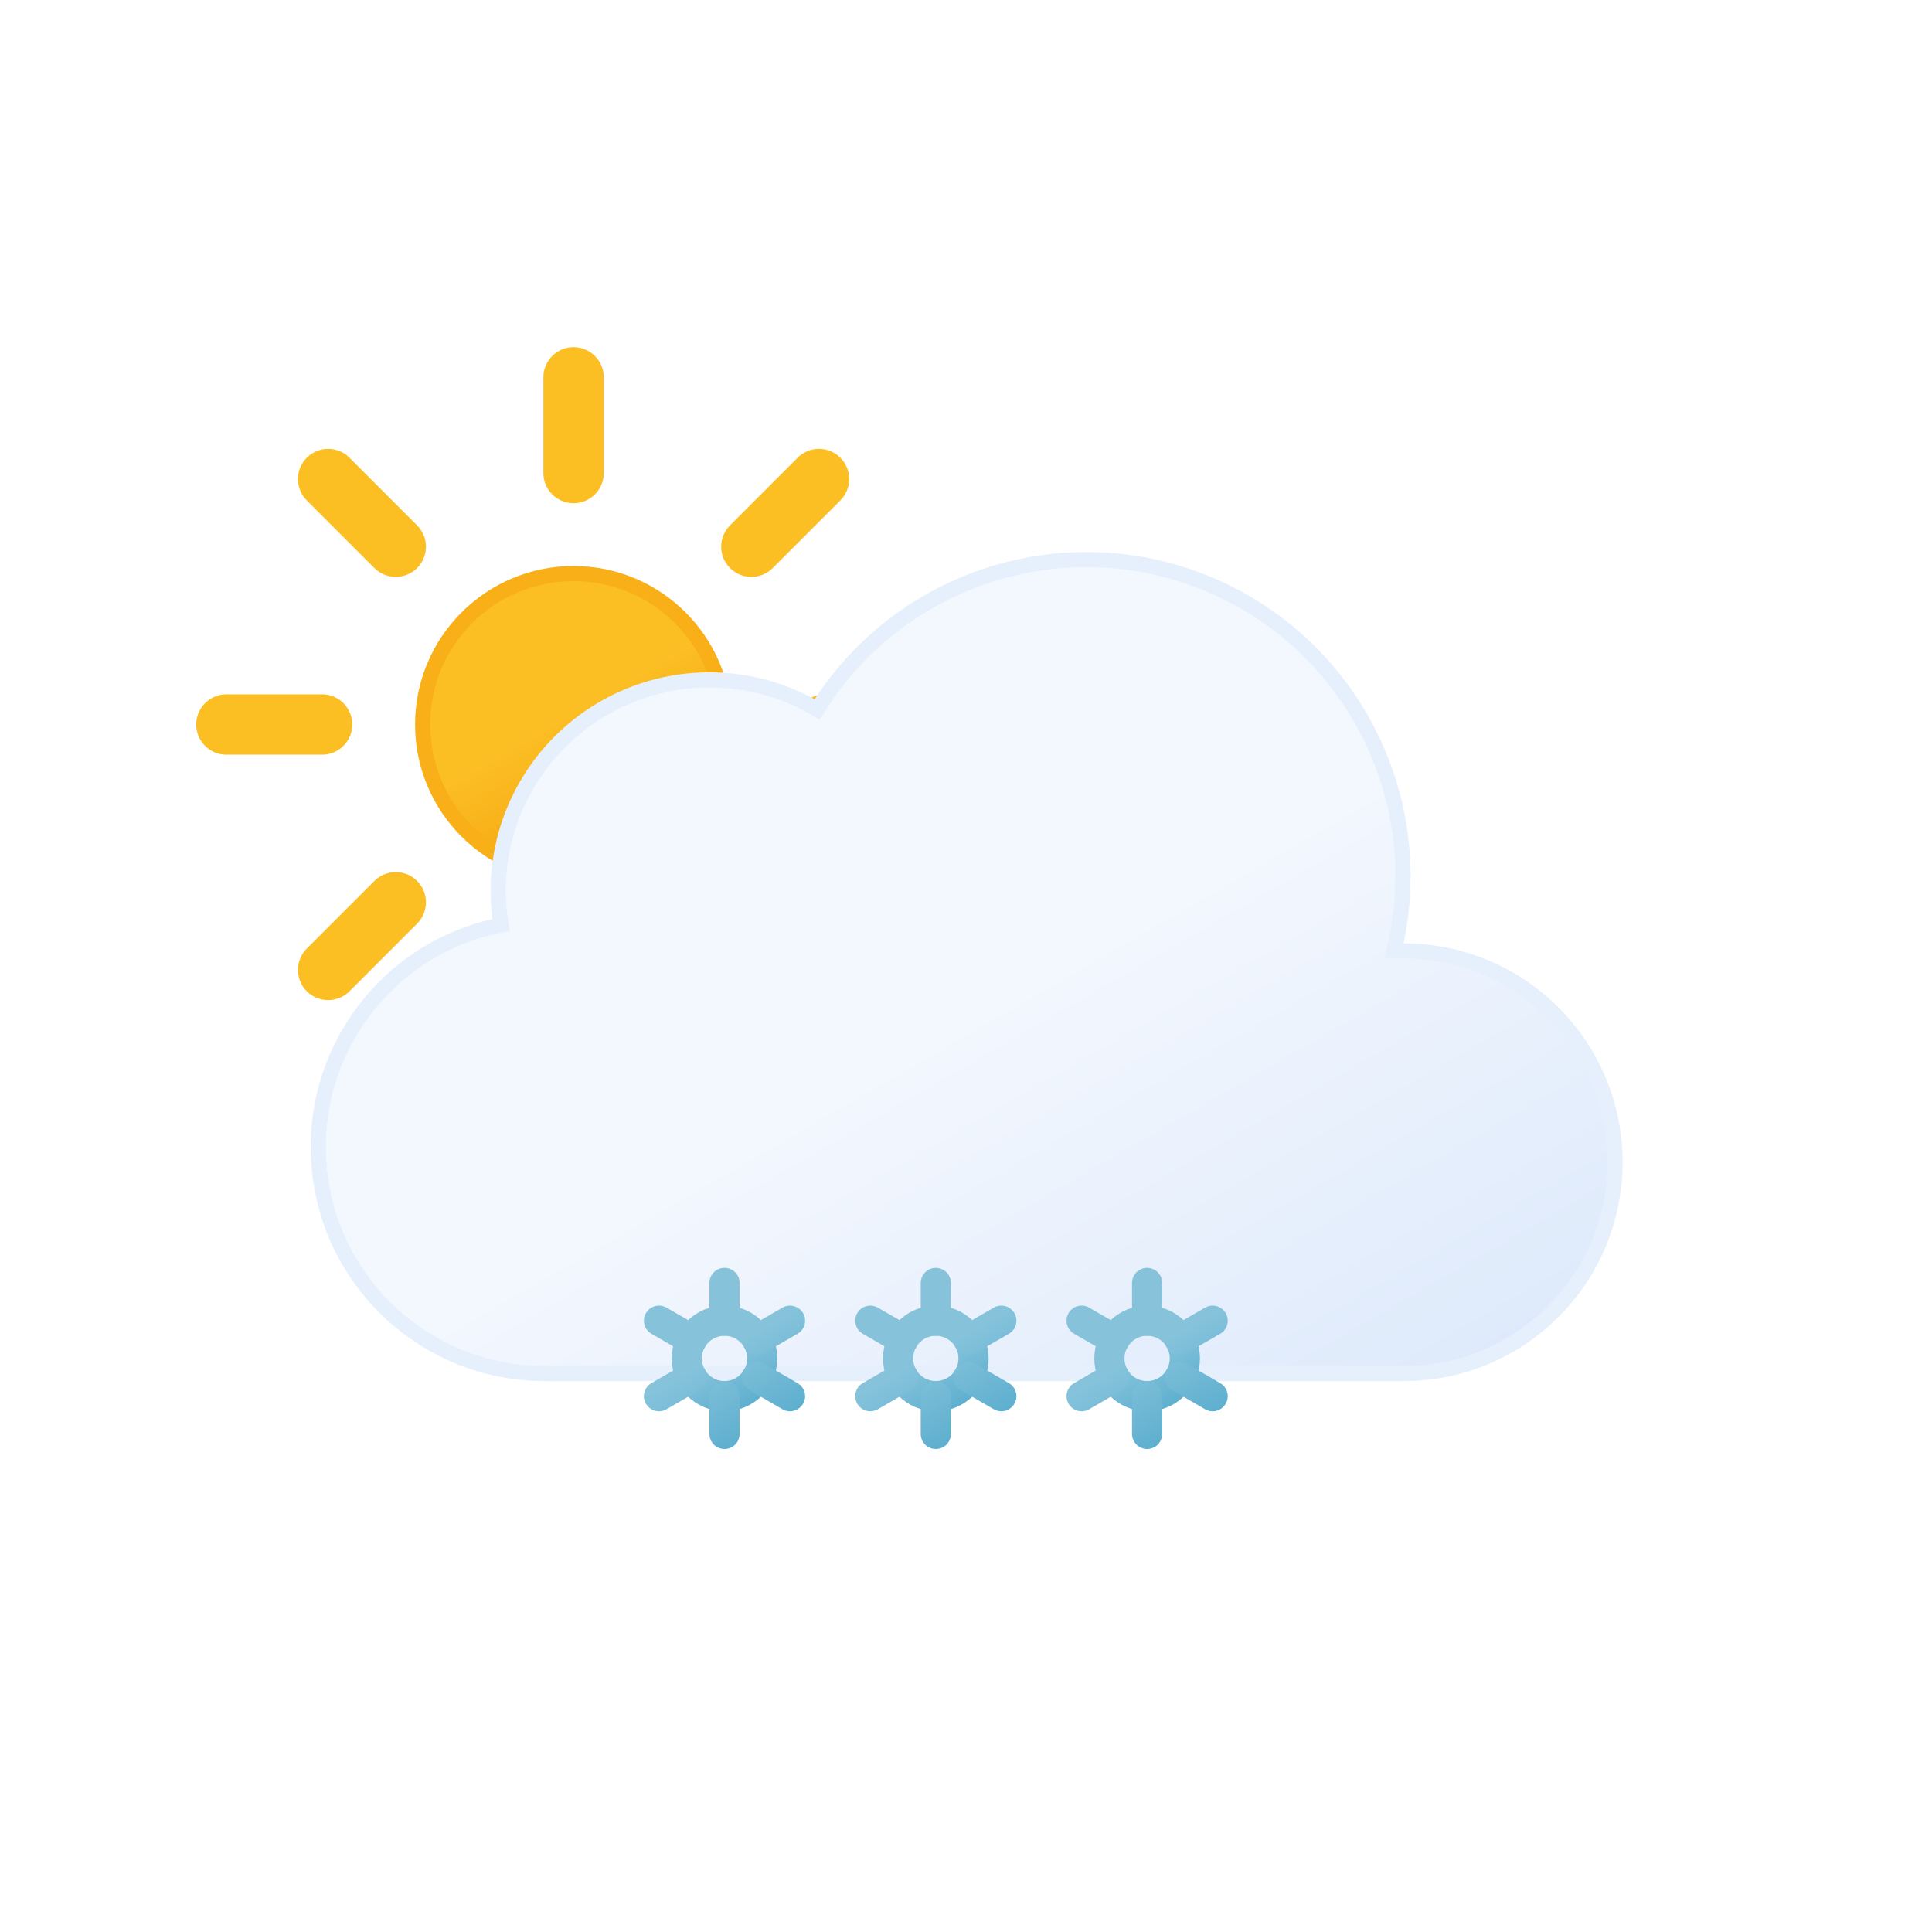
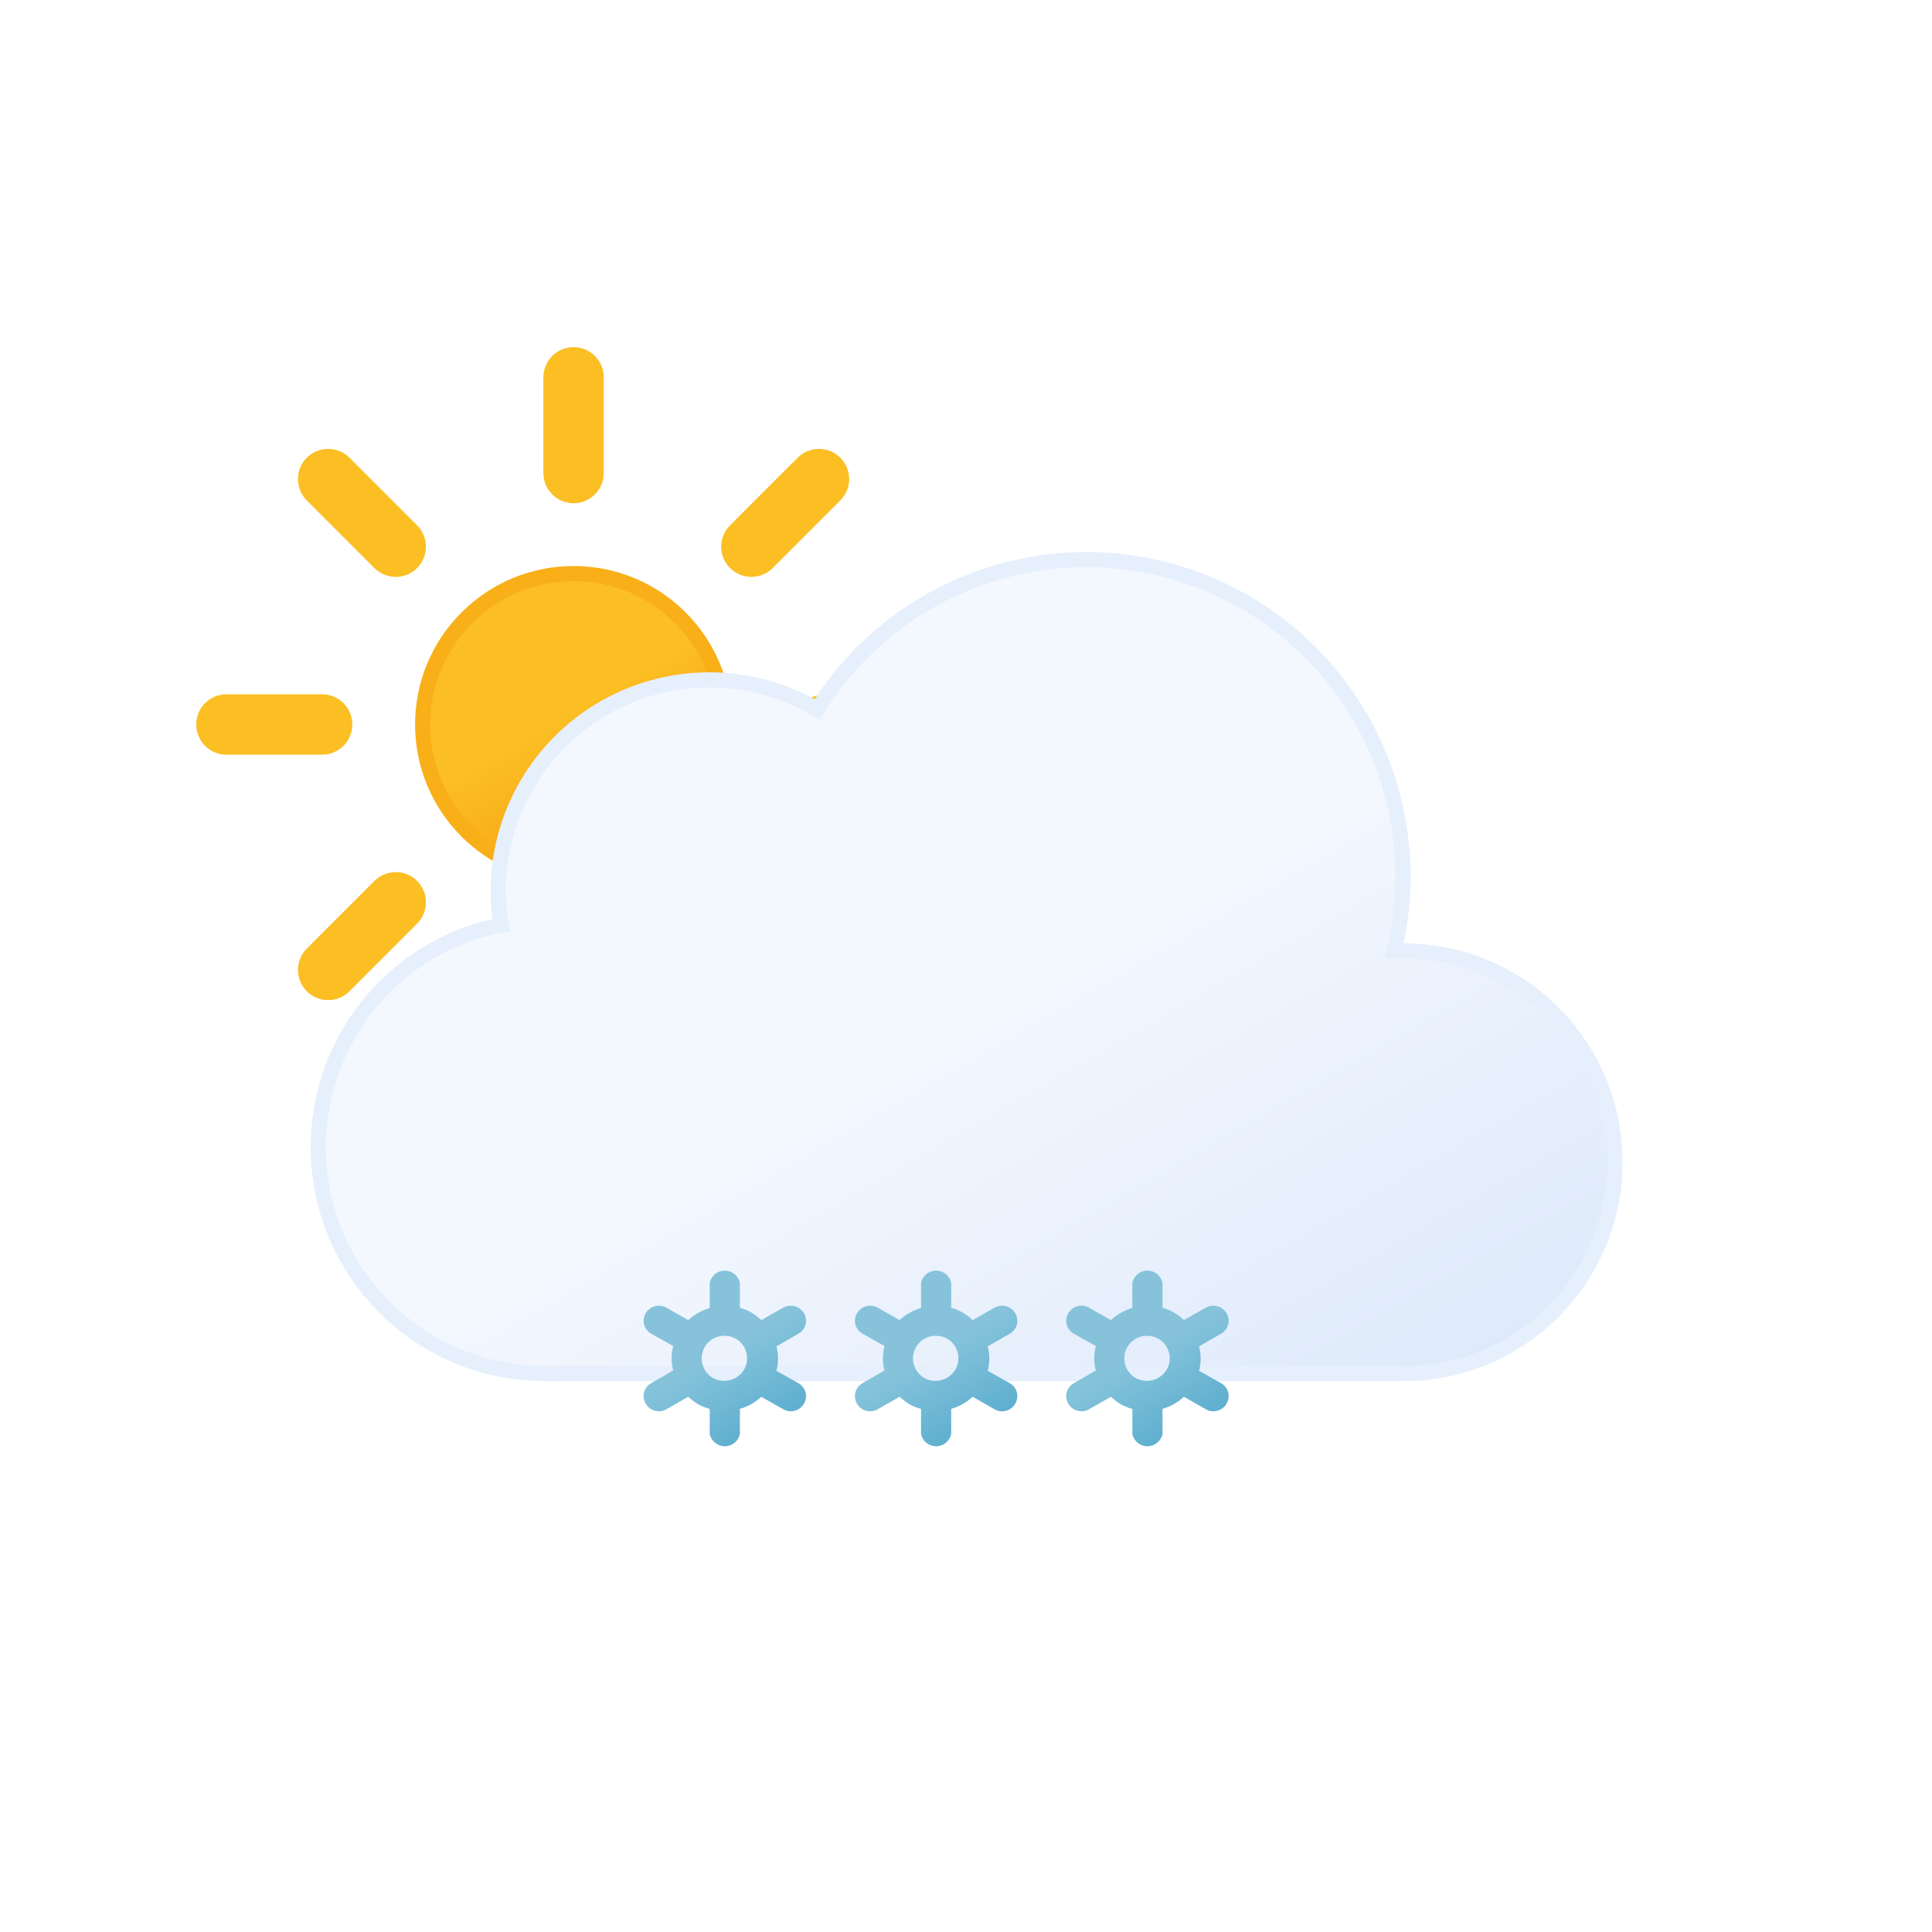
<svg xmlns="http://www.w3.org/2000/svg" xmlns:xlink="http://www.w3.org/1999/xlink" viewBox="0 0 64 64">
  <defs>
    <linearGradient id="a" x1="16.5" y1="19.67" x2="21.5" y2="28.33" gradientUnits="userSpaceOnUse">
      <stop offset="0" stop-color="#fbbf24" />
      <stop offset="0.45" stop-color="#fbbf24" />
      <stop offset="1" stop-color="#f59e0b" />
    </linearGradient>
    <linearGradient id="b" x1="22.56" y1="21.96" x2="39.2" y2="50.8" gradientUnits="userSpaceOnUse">
      <stop offset="0" stop-color="#f3f7fe" />
      <stop offset="0.45" stop-color="#f3f7fe" />
      <stop offset="1" stop-color="#deeafb" />
    </linearGradient>
-     <linearGradient id="c" x1="30.12" y1="43.48" x2="31.88" y2="46.52" gradientUnits="userSpaceOnUse">
+     <linearGradient id="c" x1="22.66" y1="42.68" x2="25.34" y2="47.32" gradientUnits="userSpaceOnUse">
      <stop offset="0" stop-color="#86c3db" />
      <stop offset="0.45" stop-color="#86c3db" />
      <stop offset="1" stop-color="#5eafcf" />
    </linearGradient>
-     <linearGradient id="d" x1="29.67" y1="42.69" x2="32.33" y2="47.31" xlink:href="#c" />
-     <linearGradient id="e" x1="23.12" y1="43.48" x2="24.88" y2="46.52" xlink:href="#c" />
-     <linearGradient id="f" x1="22.67" y1="42.69" x2="25.33" y2="47.31" xlink:href="#c" />
-     <linearGradient id="g" x1="37.12" y1="43.48" x2="38.88" y2="46.52" xlink:href="#c" />
-     <linearGradient id="h" x1="36.67" y1="42.69" x2="39.33" y2="47.31" xlink:href="#c" />
+     <linearGradient id="d" x1="29.66" y1="42.68" x2="32.34" y2="47.32" xlink:href="#c" />
+     <linearGradient id="e" x1="36.66" y1="42.68" x2="39.34" y2="47.32" xlink:href="#c" />
  </defs>
  <circle cx="19" cy="24" r="5" stroke="#f8af18" stroke-miterlimit="10" stroke-width="0.5" fill="url(#a)" />
  <path d="M19,15.67V12.5m0,23V32.33m5.89-14.22,2.24-2.24M10.87,32.13l2.24-2.24m0-11.78-2.24-2.24M27.13,32.13l-2.24-2.24M7.5,24h3.17M30.5,24H27.33" fill="none" stroke="#fbbf24" stroke-linecap="round" stroke-miterlimit="10" stroke-width="2" />
  <path d="M46.5,31.5l-.32,0a10.49,10.49,0,0,0-19.11-8,7,7,0,0,0-10.57,6,7.21,7.21,0,0,0,.1,1.14A7.5,7.5,0,0,0,18,45.5a4.19,4.19,0,0,0,.5,0v0h28a7,7,0,0,0,0-14Z" stroke="#e6effc" stroke-miterlimit="10" stroke-width="0.5" fill="url(#b)" />
-   <circle cx="31" cy="45" r="1.25" fill="none" stroke-miterlimit="10" stroke="url(#c)" />
-   <path d="M33.17,46.25l-1.09-.63m-2.16-1.24-1.09-.63M31,42.5v1.25m0,3.75V46.25m-1.08-.63-1.09.63m4.34-2.5-1.09.63" fill="none" stroke-linecap="round" stroke-miterlimit="10" stroke="url(#d)" />
-   <circle cx="24" cy="45" r="1.25" fill="none" stroke-miterlimit="10" stroke="url(#e)" />
-   <path d="M26.17,46.25l-1.09-.63m-2.16-1.24-1.09-.63M24,42.5v1.25m0,3.75V46.25m-1.08-.63-1.09.63m4.34-2.5-1.09.63" fill="none" stroke-linecap="round" stroke-miterlimit="10" stroke="url(#f)" />
-   <circle cx="38" cy="45" r="1.25" fill="none" stroke-miterlimit="10" stroke="url(#g)" />
-   <path d="M40.17,46.25l-1.09-.63m-2.16-1.24-1.09-.63M38,42.5v1.25m0,3.75V46.25m-1.08-.63-1.09.63m4.34-2.5-1.09.63" fill="none" stroke-linecap="round" stroke-miterlimit="10" stroke="url(#h)" />
+   <path d="M26.45,45.82l-.73-.41a1.59,1.59,0,0,0,0-.81l.73-.42a.49.49,0,0,0,.18-.68.51.51,0,0,0-.69-.18l-.72.41a1.66,1.66,0,0,0-.71-.41V42.5a.51.51,0,0,0-1,0v.83a1.74,1.74,0,0,0-.71.4l-.72-.41a.51.51,0,0,0-.69.18.49.49,0,0,0,.18.68l.73.41a1.59,1.59,0,0,0,0,.81l-.73.42a.49.49,0,0,0-.18.68.5.5,0,0,0,.44.25.47.47,0,0,0,.25-.07l.72-.41a2,2,0,0,0,.33.25,1.5,1.5,0,0,0,.38.15v.83a.51.51,0,0,0,1,0v-.83a1.74,1.74,0,0,0,.71-.4l.72.41a.47.47,0,0,0,.25.07.5.5,0,0,0,.44-.25A.49.49,0,0,0,26.45,45.82Zm-2.83-.17a.75.75,0,0,1,.38-1.4.75.75,0,0,1,.38.1.75.75,0,0,1,.28,1A.77.77,0,0,1,23.62,45.65Z" fill="url(#c)" />
+   <path d="M33.45,45.82l-.73-.41a1.59,1.59,0,0,0,0-.81l.73-.42a.49.49,0,0,0,.18-.68.51.51,0,0,0-.69-.18l-.72.41a1.66,1.66,0,0,0-.71-.41V42.5a.51.51,0,0,0-1,0v.83a1.74,1.74,0,0,0-.71.4l-.72-.41a.51.51,0,0,0-.69.18.49.49,0,0,0,.18.68l.73.41a1.59,1.59,0,0,0,0,.81l-.73.42a.49.49,0,0,0-.18.68.5.5,0,0,0,.44.25.47.47,0,0,0,.25-.07l.72-.41a2,2,0,0,0,.33.25,1.5,1.5,0,0,0,.38.15v.83a.51.51,0,0,0,1,0v-.83a1.74,1.74,0,0,0,.71-.4l.72.41a.47.47,0,0,0,.25.07.5.5,0,0,0,.44-.25A.49.49,0,0,0,33.45,45.82Zm-2.83-.17a.75.75,0,0,1,.38-1.4.75.75,0,0,1,.38.1.75.75,0,0,1,.28,1A.77.77,0,0,1,30.62,45.65Z" fill="url(#d)" />
+   <path d="M40.45,45.82l-.73-.41a1.59,1.59,0,0,0,0-.81l.73-.42a.49.49,0,0,0,.18-.68.51.51,0,0,0-.69-.18l-.72.41a1.66,1.66,0,0,0-.71-.41V42.5a.51.51,0,0,0-1,0v.83a1.74,1.74,0,0,0-.71.4l-.72-.41a.51.51,0,0,0-.69.18.49.49,0,0,0,.18.68l.73.41a1.59,1.59,0,0,0,0,.81l-.73.42a.49.49,0,0,0-.18.68.5.5,0,0,0,.44.25.47.47,0,0,0,.25-.07l.72-.41a2,2,0,0,0,.33.25,1.5,1.5,0,0,0,.38.15v.83a.51.51,0,0,0,1,0v-.83a1.74,1.74,0,0,0,.71-.4l.72.41a.47.47,0,0,0,.25.07.5.5,0,0,0,.44-.25A.49.49,0,0,0,40.45,45.82Zm-2.83-.17a.75.75,0,0,1,.38-1.4.75.75,0,0,1,.38.1.75.75,0,0,1,.28,1A.77.77,0,0,1,37.62,45.65Z" fill="url(#e)" />
</svg>
